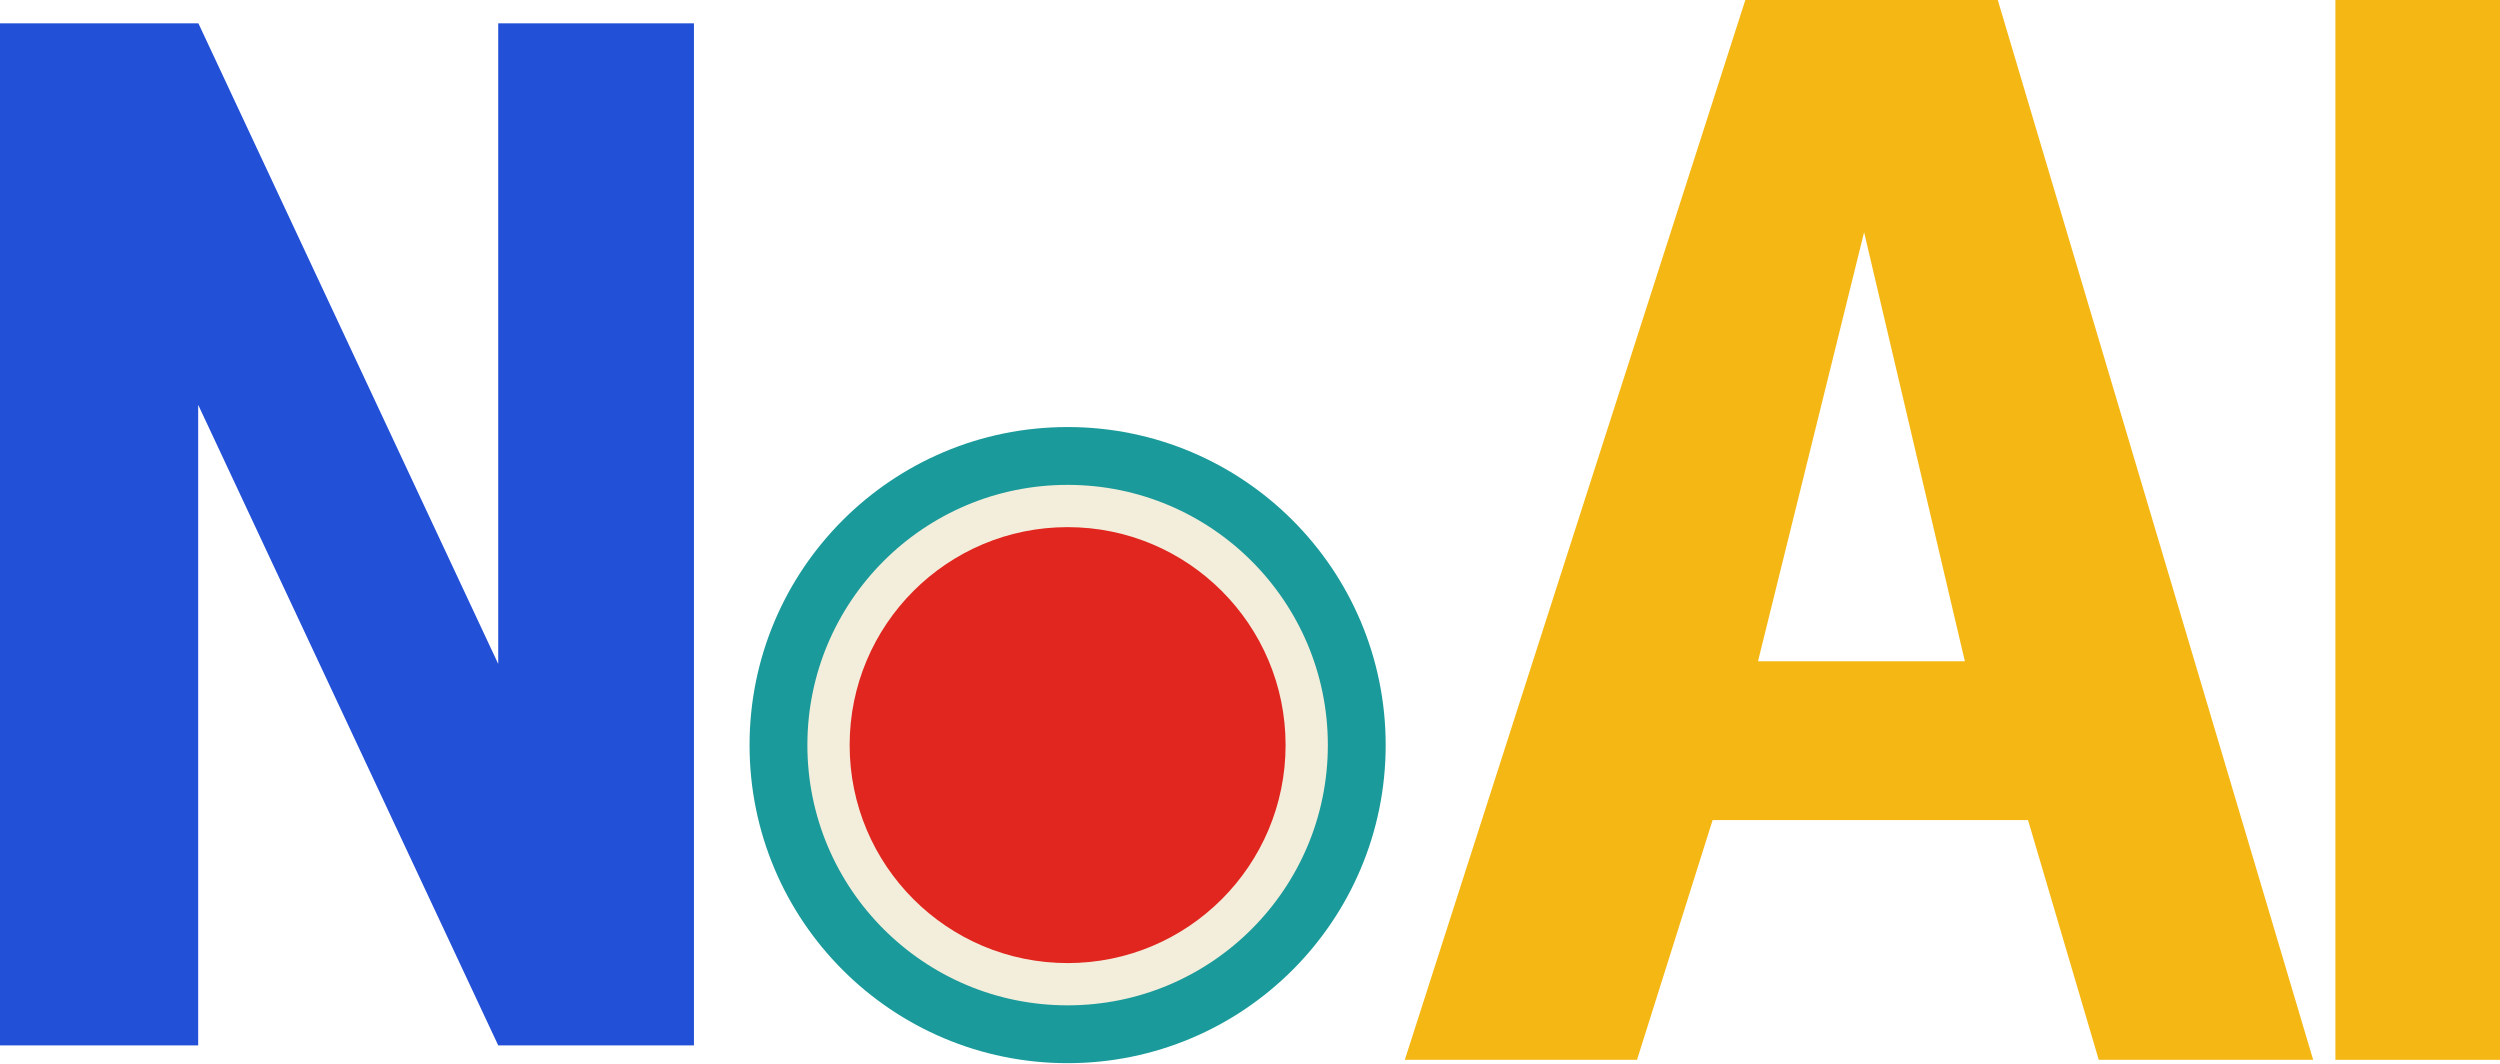
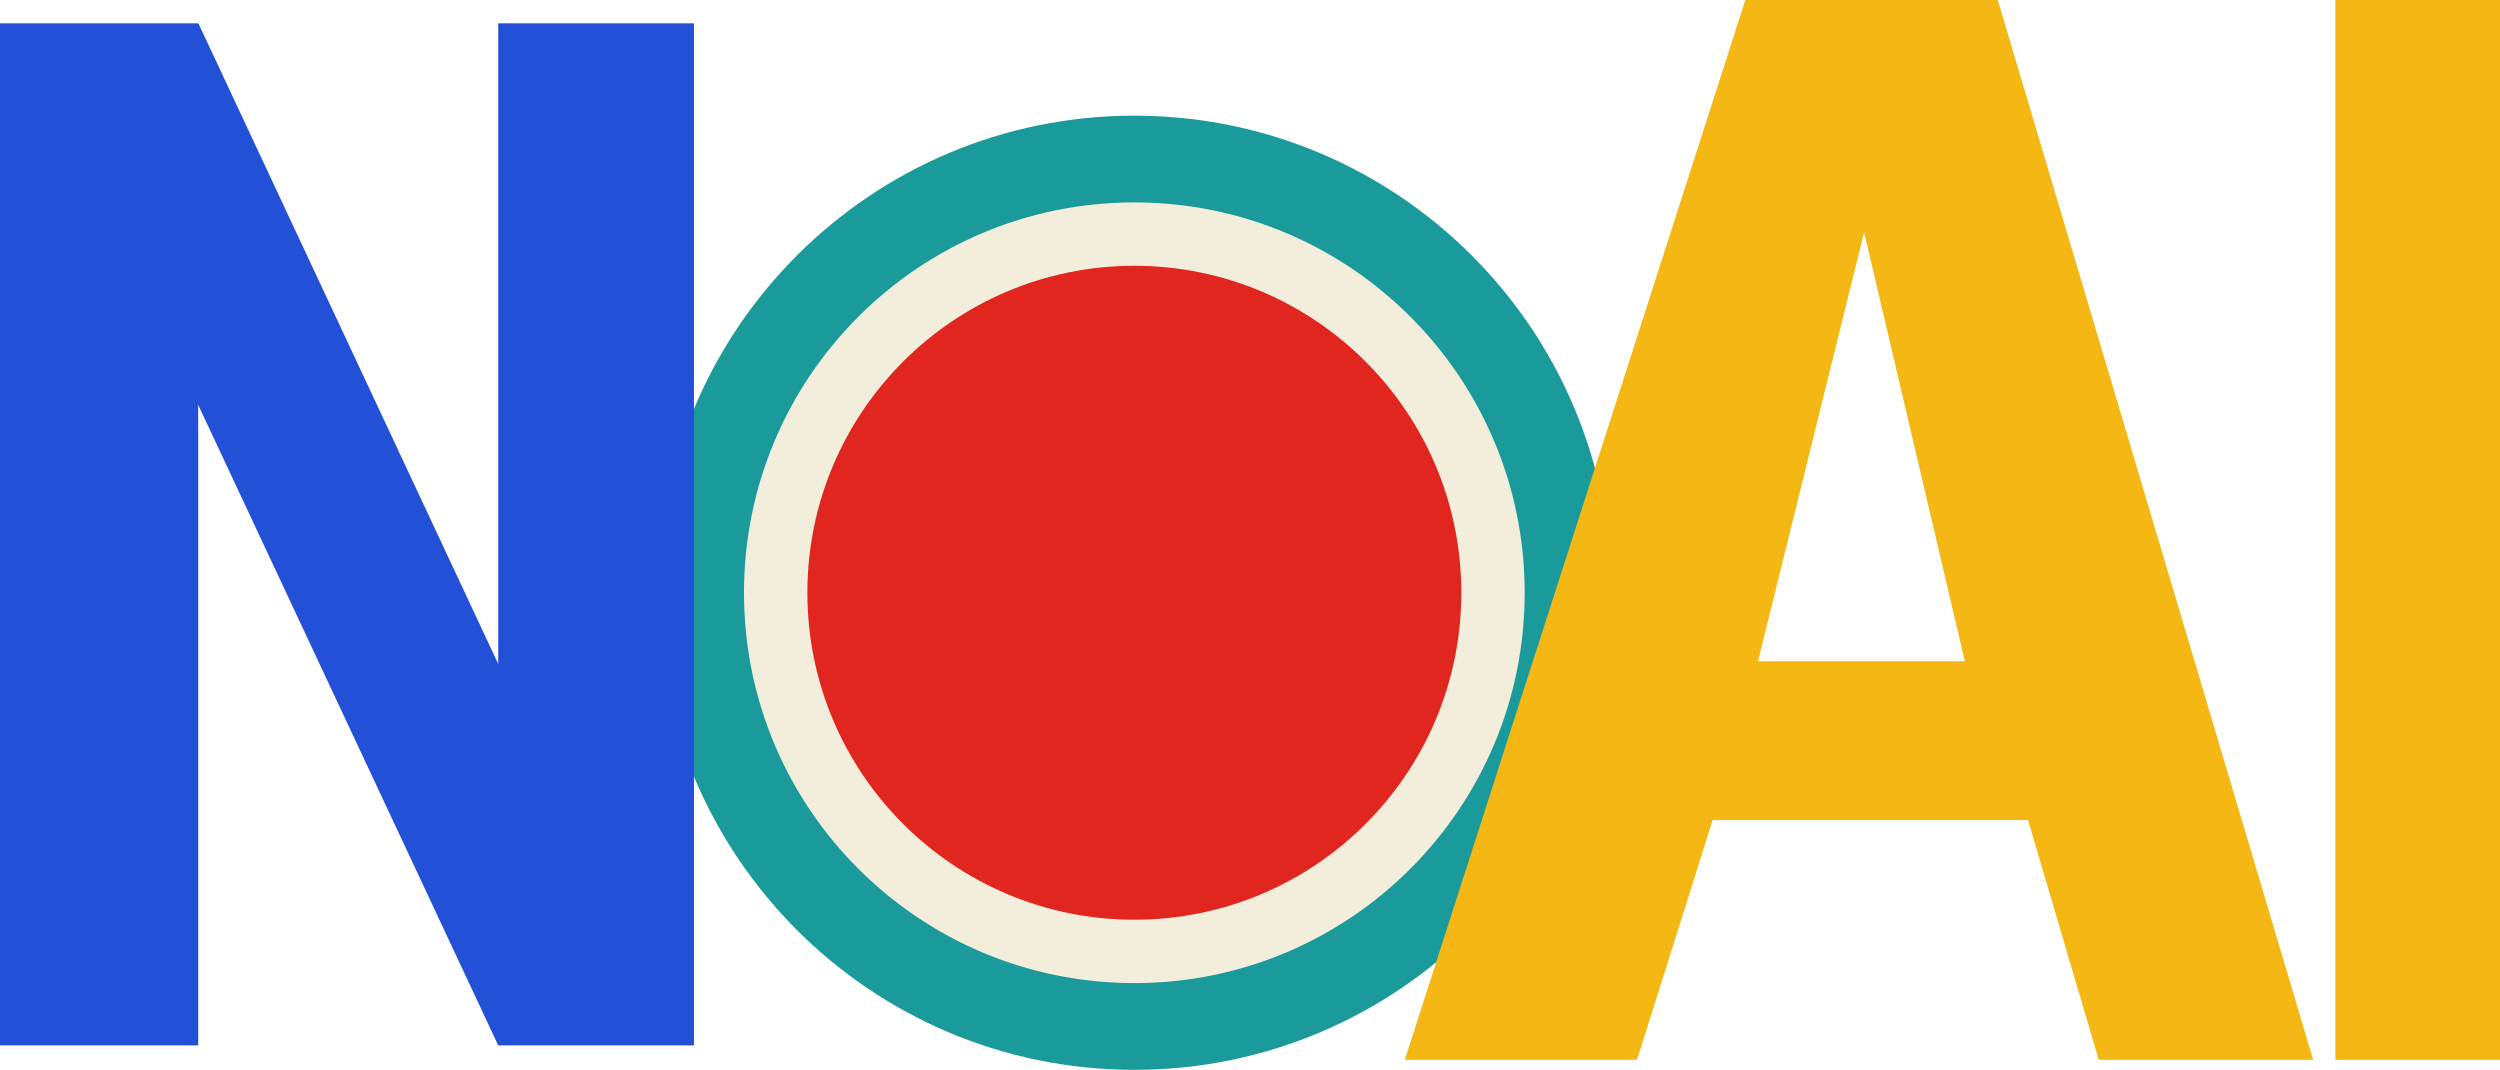
- <svg xmlns="http://www.w3.org/2000/svg" viewBox="50 20 1124 478">
+ <svg xmlns="http://www.w3.org/2000/svg" viewBox="50 20 1124 481">
+   <circle cx="560" cy="286.5" r="195" fill="#f3eddc" stroke="#1a9a9a" stroke-width="39" />
+   <circle cx="560" cy="286.5" r="147" fill="#e0261e" />
  <path fill="#2250d6" d="M50 30.5h89.2L274 318.5v-288h88V490h-88L139.1 202v288H50z" />
  <path fill="#f4b714" fill-rule="evenodd" d="M834.7 20h113.5L1090 496.5h-96.4l-31.8-107.8H820l-34 107.8H681.6zm53.4 104.4 45.3 192.9H840.4z" />
  <path fill="#f4b714" d="M1100 20h74v476.5h-74z" />
-   <circle cx="530" cy="355" r="130" fill="#f3eddc" stroke="#1a9a9a" stroke-width="26" />
-   <circle cx="530" cy="355" r="98" fill="#e0261e" />
</svg>
